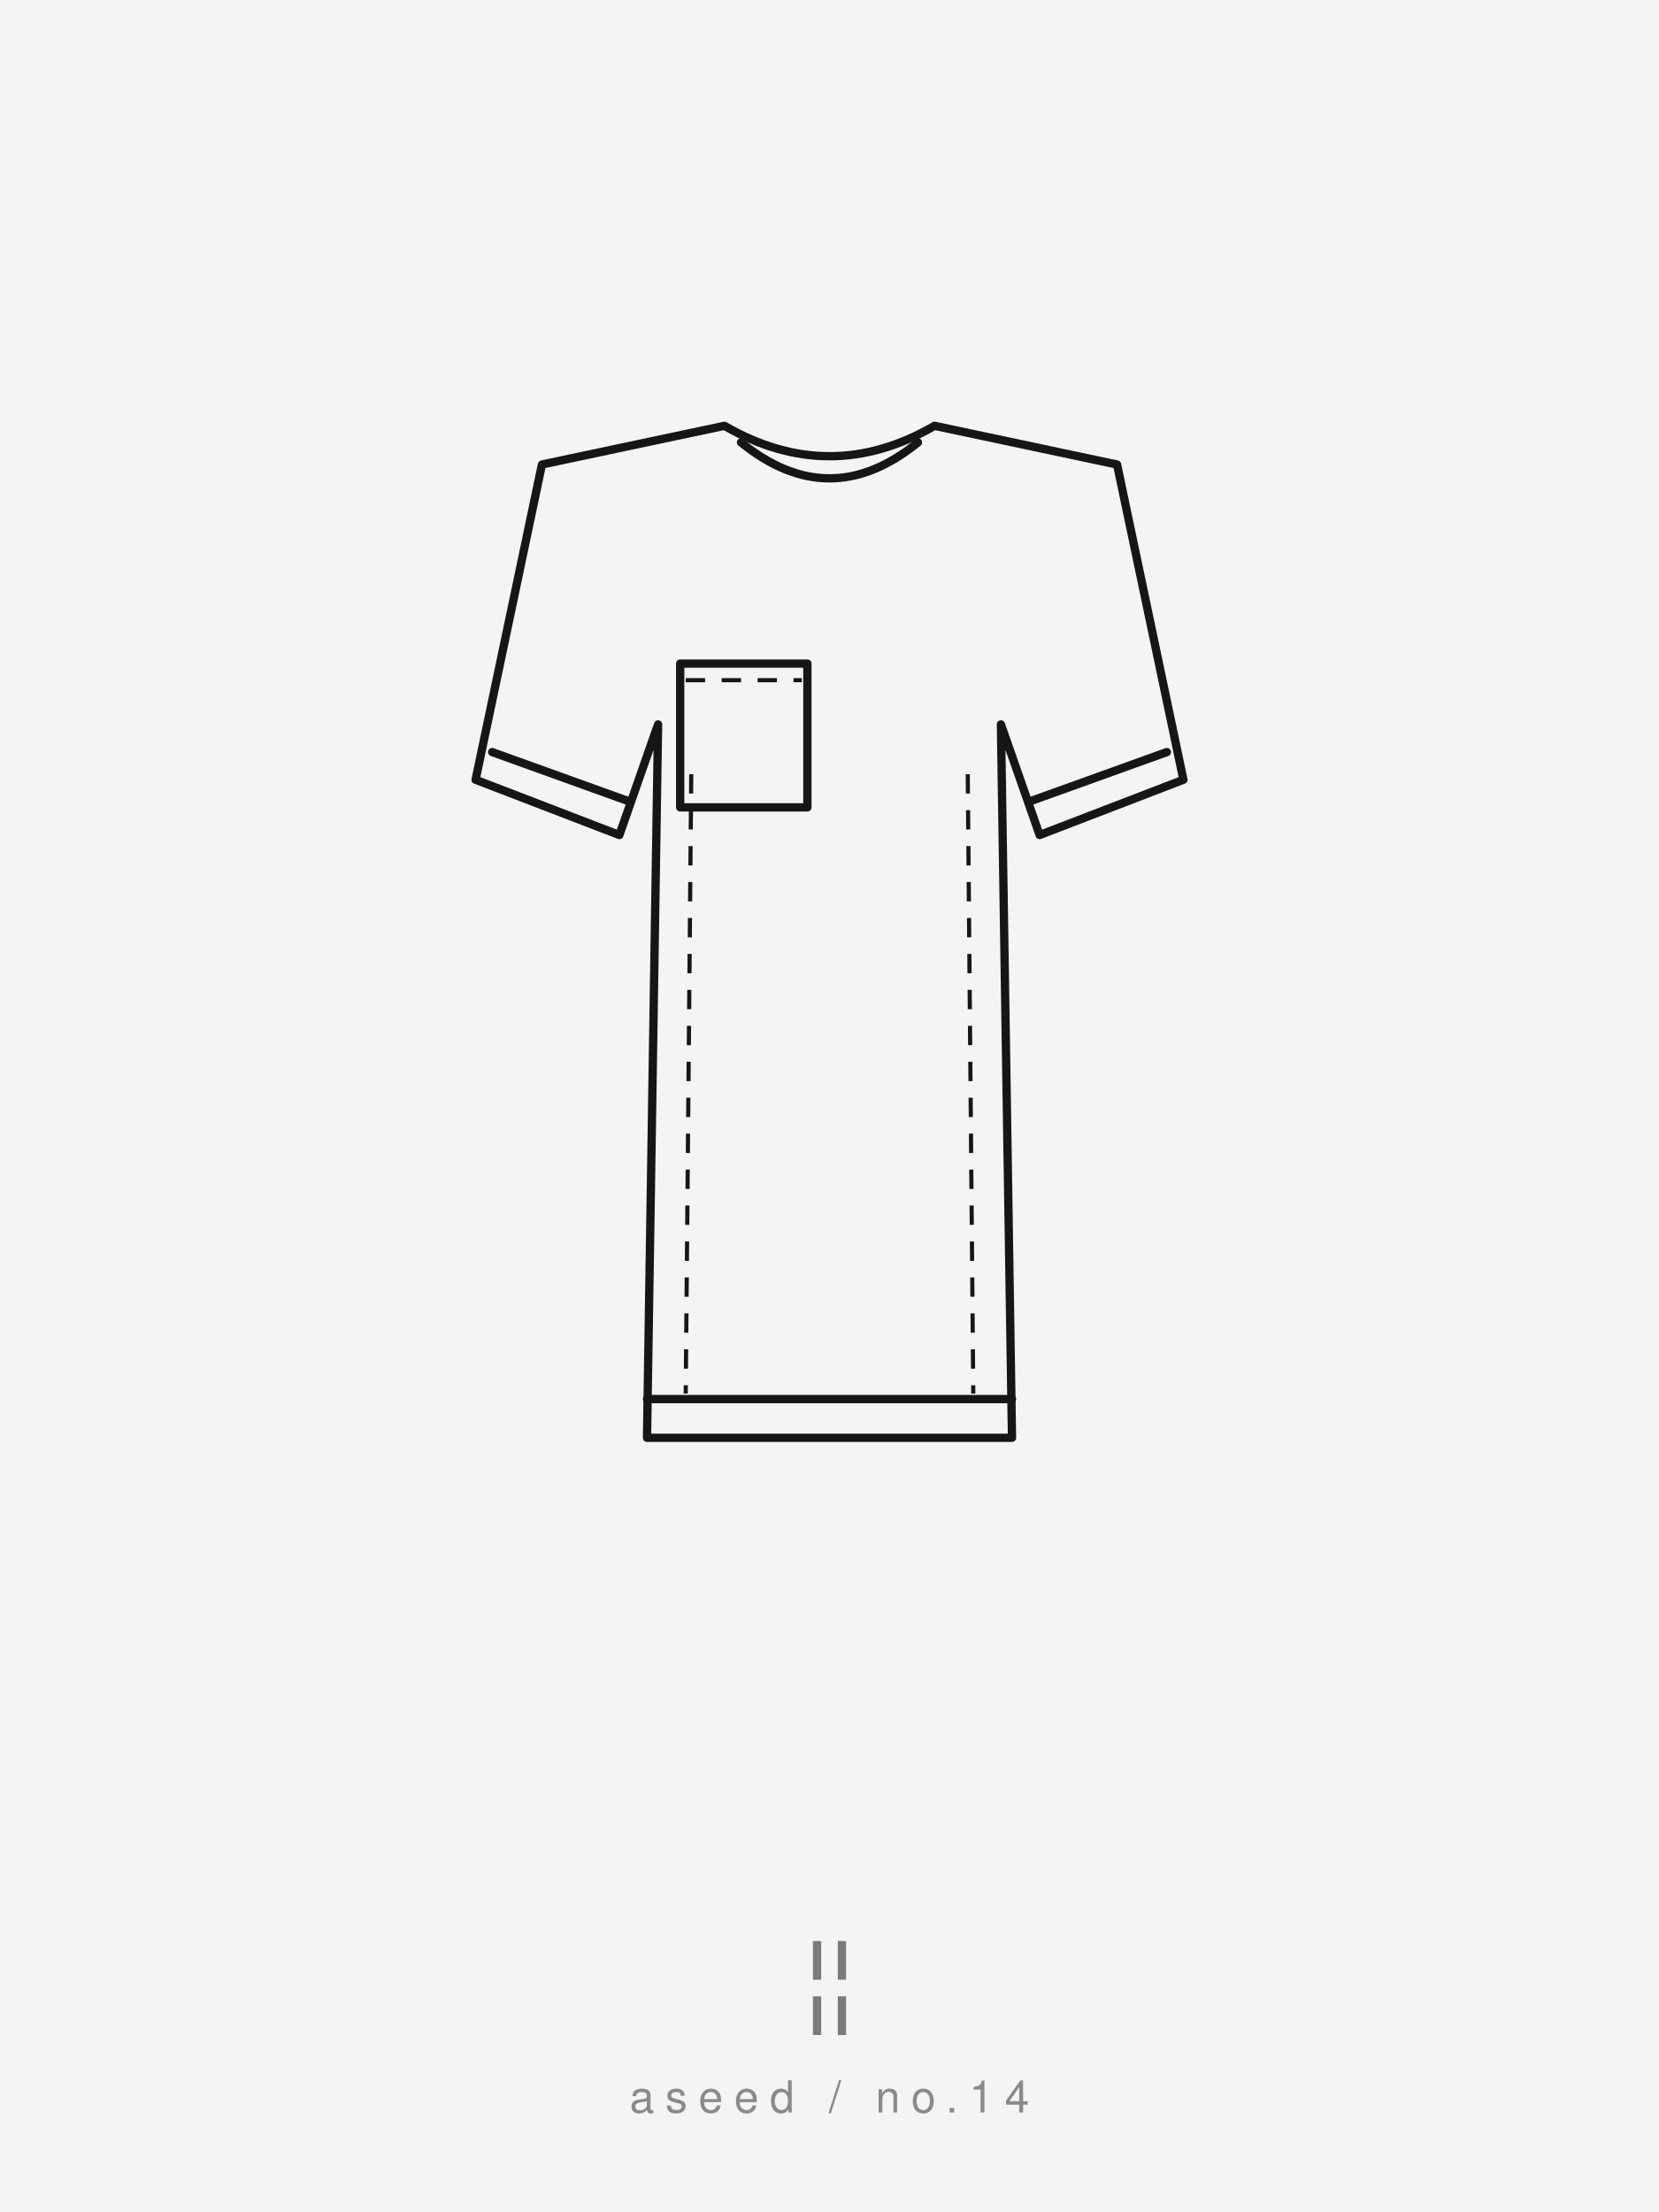
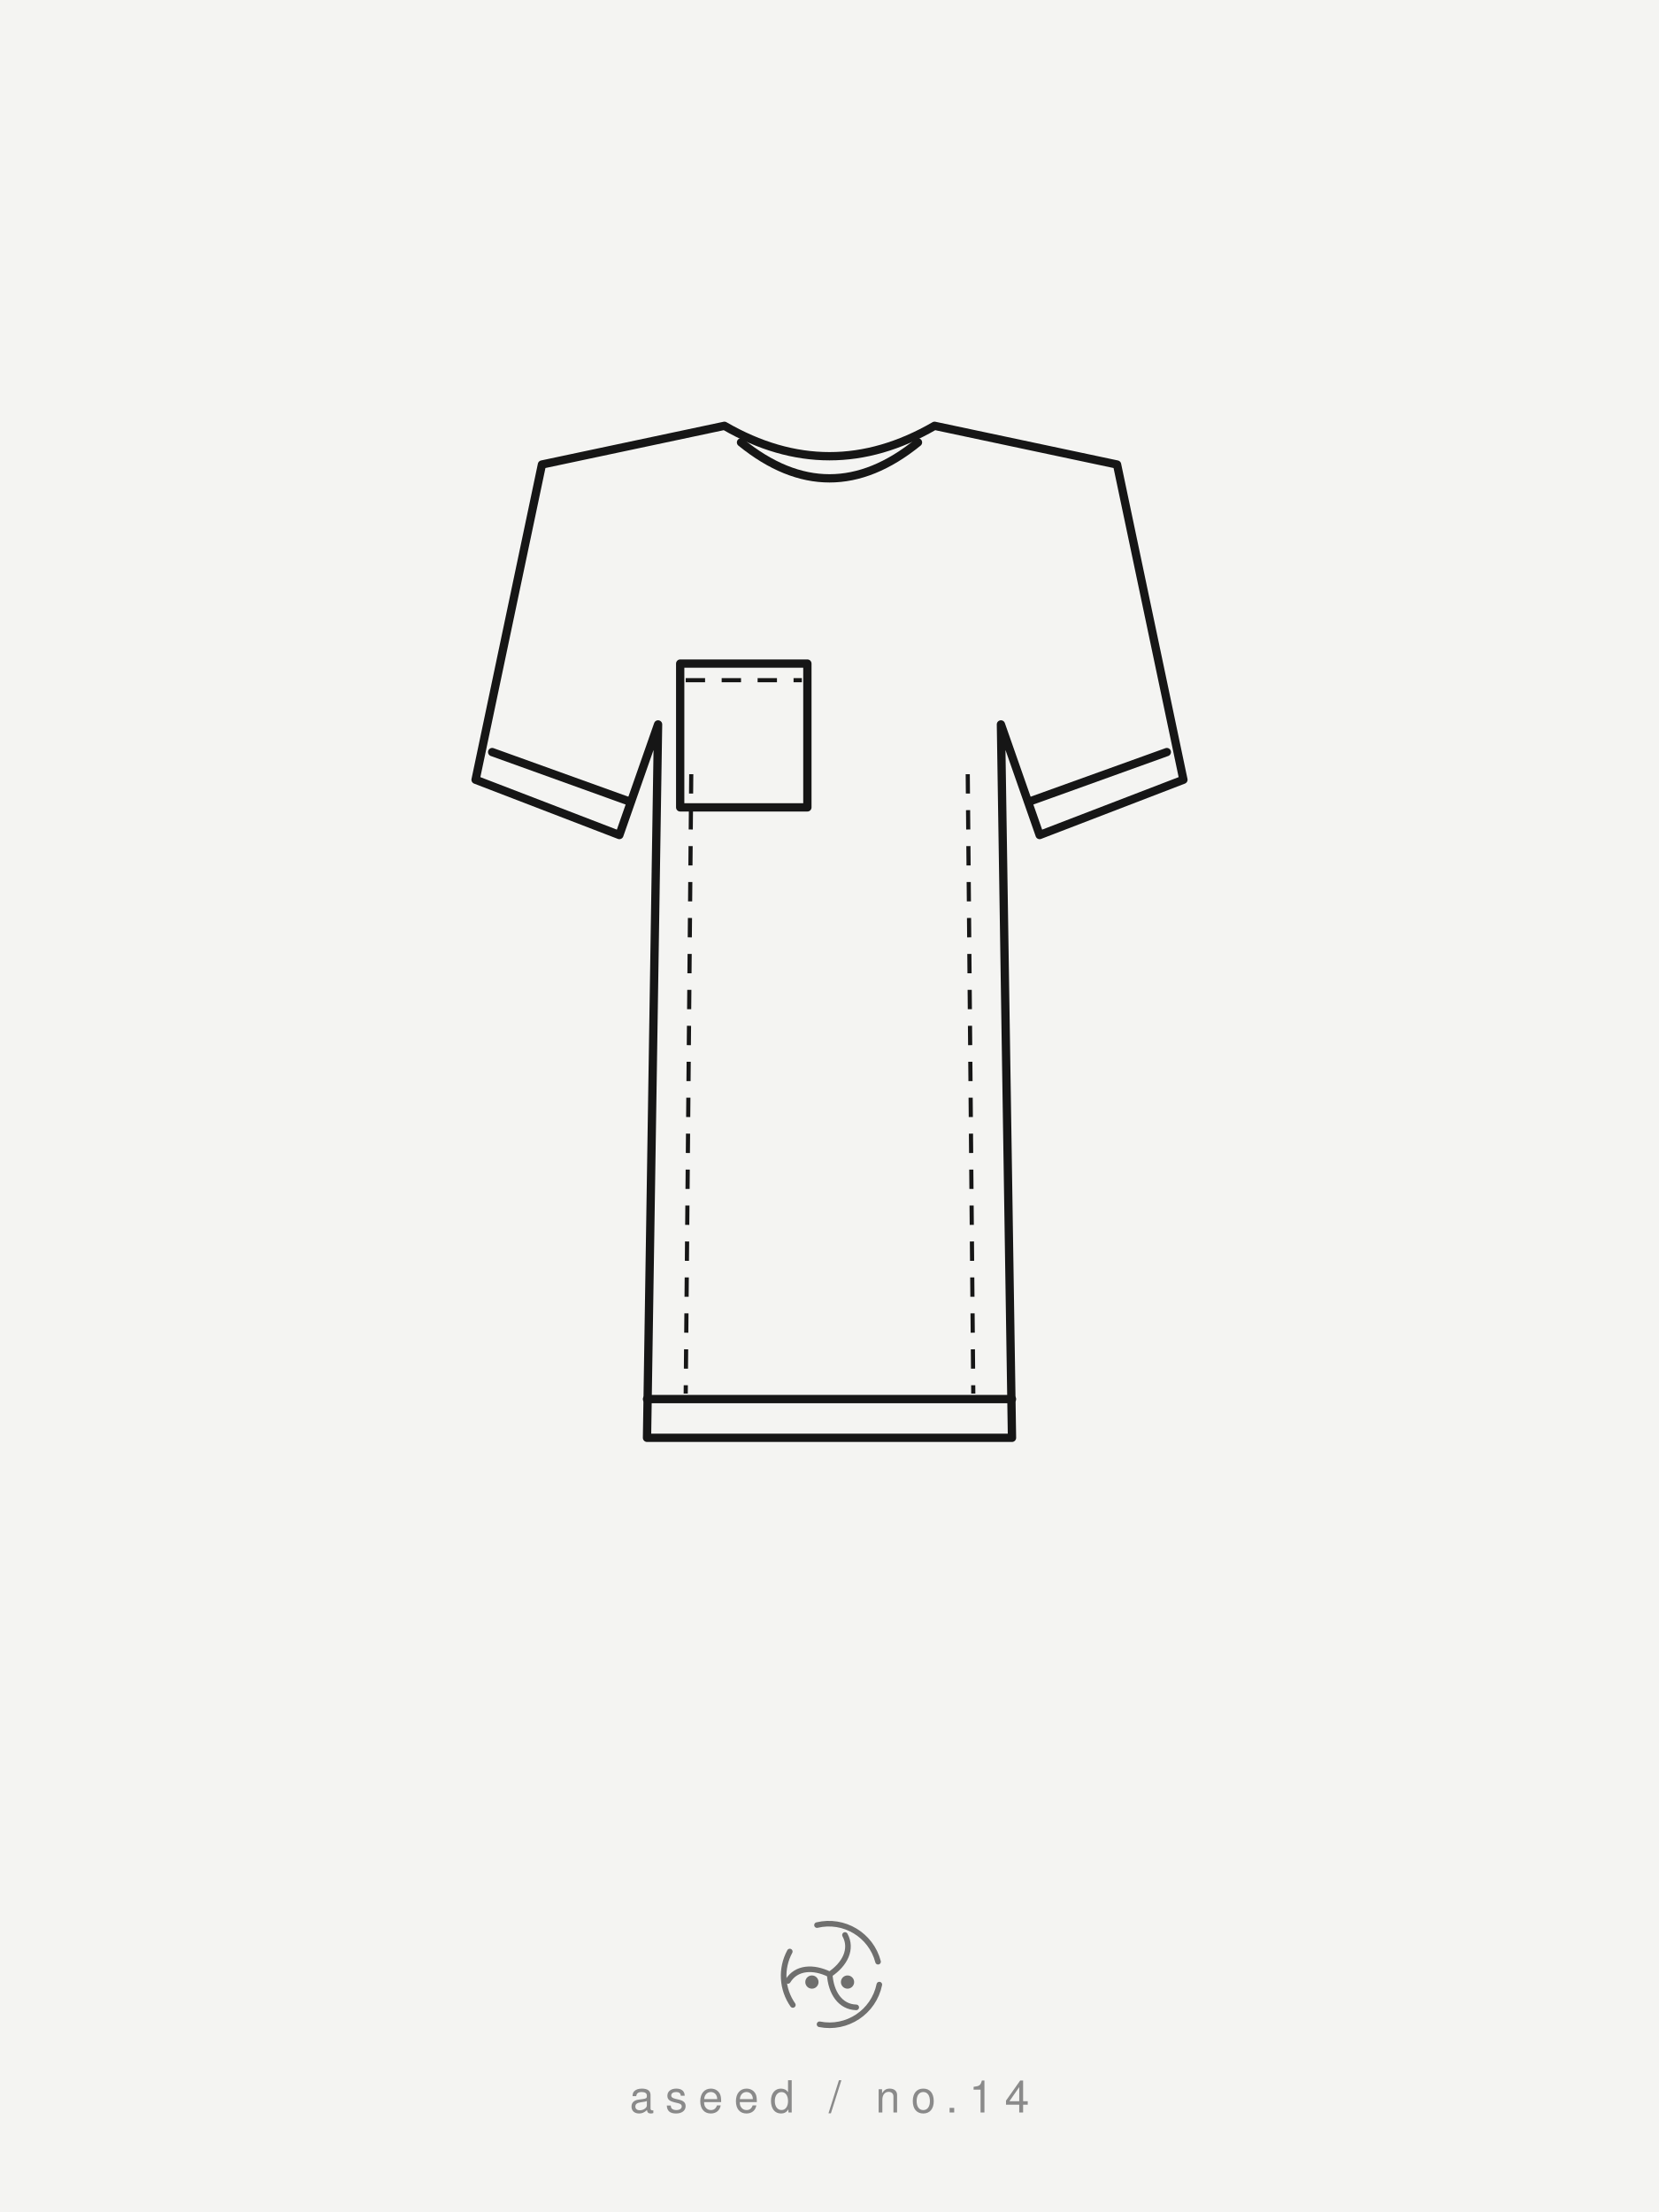
<svg xmlns="http://www.w3.org/2000/svg" viewBox="0 0 600 800">
  <rect width="600" height="800" fill="#f4f4f2" />
  <g fill="none" stroke="#161616" stroke-width="3" stroke-linecap="round" stroke-linejoin="round">
    <path d="M262,154 L196,168 L172,282 L224,302 L238,262 L234,520 L366,520 L362,262 L376,302 L428,282 L404,168 L338,154 Q300,176 262,154 Z" />
    <path d="M268,160 Q300,186 332,160" />
    <path d="M246,240 L292,240 L292,292 L246,292 Z" />
    <path d="M234,506 L366,506" />
    <path d="M178,272 L228,290 M422,272 L372,290" />
  </g>
  <g fill="none" stroke="#161616" stroke-width="1.5" stroke-dasharray="7 6">
    <path d="M248,246 L290,246" />
    <path d="M250,280 L248,504 M350,280 L352,504" />
  </g>
-   <g fill="#161616" opacity=".55">
-     <rect x="294" y="702" width="3" height="14" />
-     <rect x="303" y="702" width="3" height="14" />
-     <rect x="294" y="722" width="3" height="14" />
-     <rect x="303" y="722" width="3" height="14" />
+   <g fill="none" stroke="#161616" stroke-width="2.2" stroke-linecap="round" opacity=".6" transform="translate(278,692) scale(0.92)">
+     <path d="M43.5,28 A20,20 0 0 1 20,43.6" />
+     <path d="M9.5,36 A20,20 0 0 1 8.3,15" />
+     <path d="M19,4.6 A20,20 0 0 1 43,19" />
+     <path d="M24,24 C30,20 33,14 30,8.5" />
+     <path d="M24,24 C30,20 33,14 30,8.5" transform="rotate(120 24 24)" />
+     <path d="M24,24 C30,20 33,14 30,8.5" transform="rotate(240 24 24)" />
+     <g fill="#161616" stroke="none">
+       <circle cx="31" cy="27" r="2.6" />
+       <circle cx="17" cy="27" r="2.6" />
+     </g>
  </g>
  <text x="300" y="764" font-family="Helvetica, Arial, sans-serif" font-size="16" letter-spacing="4" fill="#8a8a8a" text-anchor="middle">aseed / no.14</text>
</svg>
